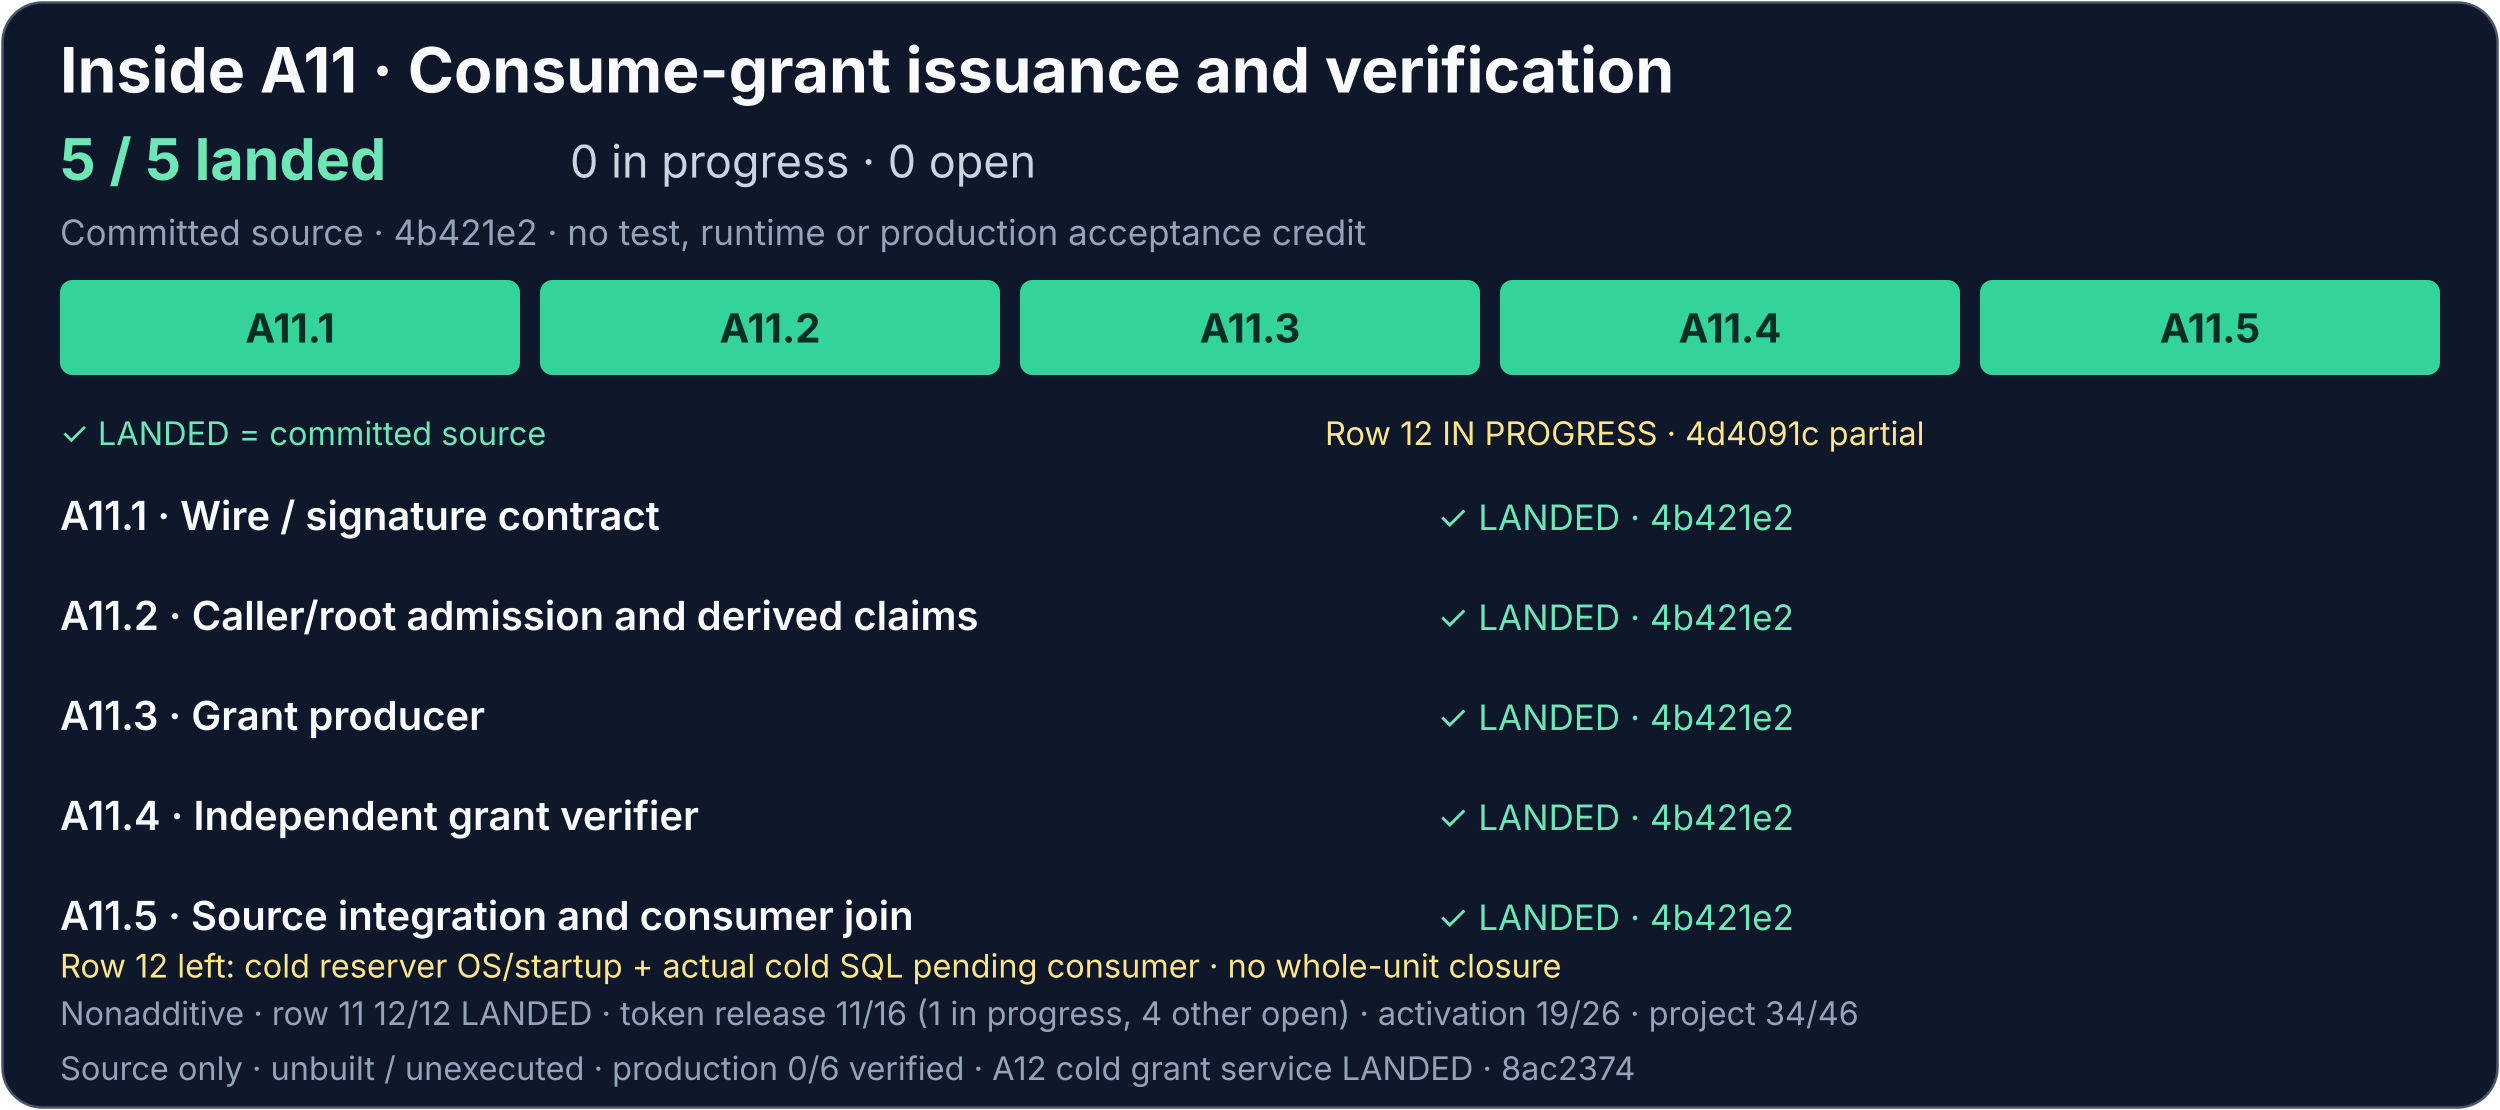
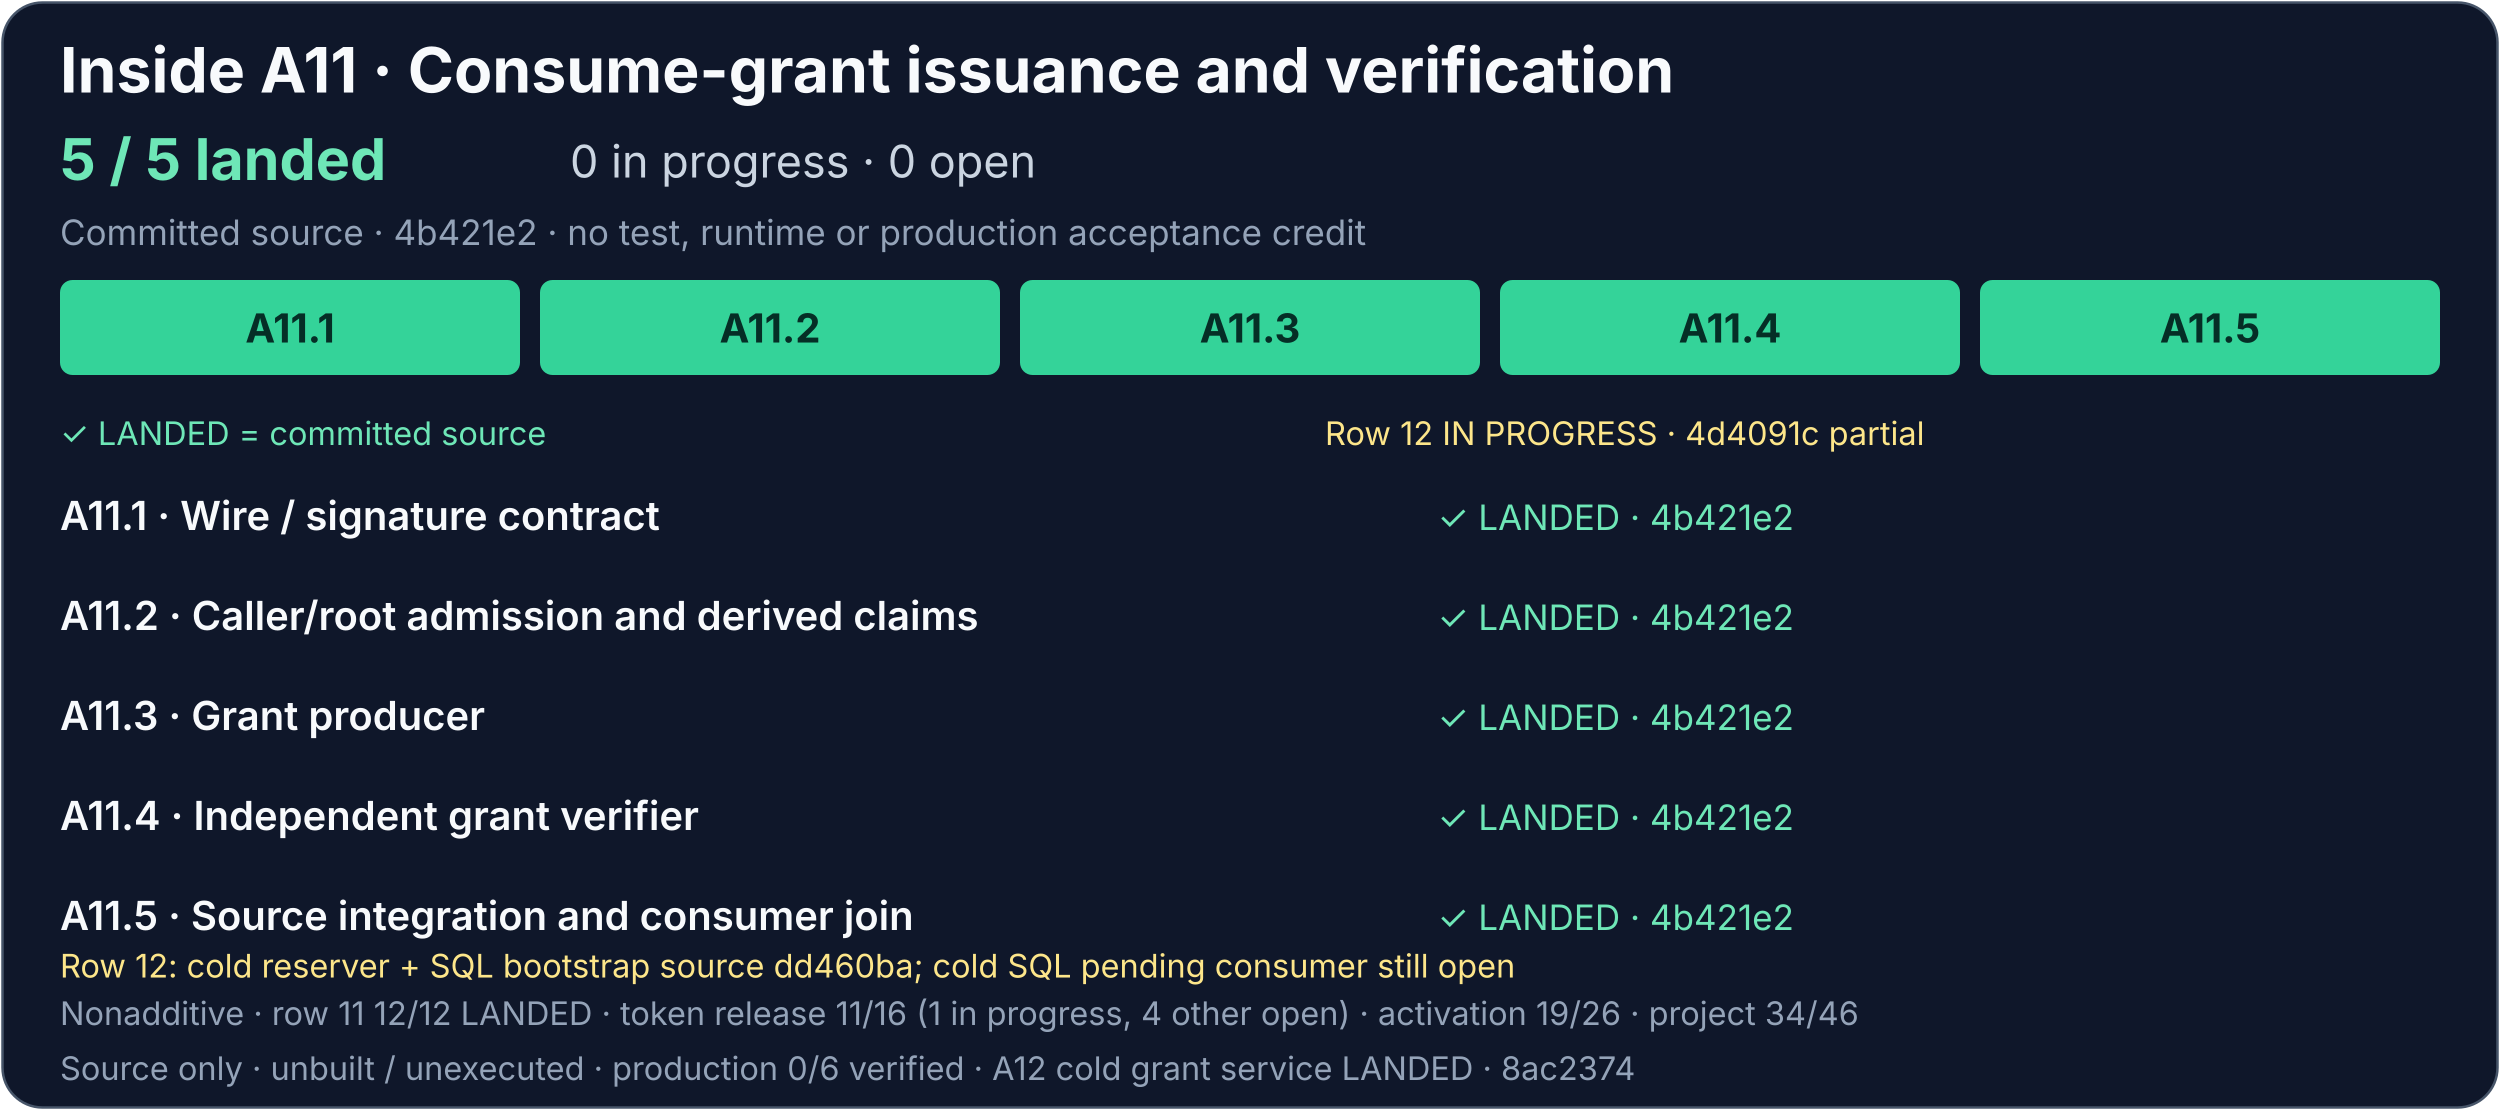
<svg xmlns="http://www.w3.org/2000/svg" width="1000" height="444" viewBox="0 0 1000 444" role="img" aria-labelledby="grant-title grant-description">
  <rect x="1" y="1" width="998" height="442" rx="16" fill="#0f172a" stroke="#475569" />
  <g font-family="system-ui, -apple-system, Segoe UI, sans-serif">
    <text x="24" y="37" fill="#f8fafc" font-size="25" font-weight="700">Inside A11 · Consume-grant issuance and verification</text>
    <text x="24" y="72" fill="#6ee7b7" font-size="23" font-weight="700">5 / 5 landed</text>
    <text x="228" y="71" fill="#cbd5e1" font-size="18">0 in progress · 0 open</text>
    <text x="24" y="98" fill="#94a3b8" font-size="14">Committed source · 4b421e2 · no test, runtime or production acceptance credit</text>
    <g fill="#34d399">
      <rect x="24" y="112" width="184" height="38" rx="5" />
      <rect x="216" y="112" width="184" height="38" rx="5" />
      <rect x="408" y="112" width="184" height="38" rx="5" />
      <rect x="600" y="112" width="184" height="38" rx="5" />
      <rect x="792" y="112" width="184" height="38" rx="5" />
    </g>
    <g fill="#052e26" font-size="16" font-weight="700" text-anchor="middle">
      <text x="116" y="137">A11.1</text>
      <text x="308" y="137">A11.2</text>
      <text x="500" y="137">A11.3</text>
      <text x="692" y="137">A11.4</text>
      <text x="884" y="137">A11.5</text>
    </g>
    <text x="24" y="178" fill="#6ee7b7" font-size="13">✓ LANDED = committed source</text>
    <text x="530" y="178" fill="#fde68a" font-size="13">Row 12 IN PROGRESS · 4d4091c partial</text>
    <g fill="#f8fafc" font-size="16" font-weight="600">
      <text x="24" y="212">A11.1 · Wire / signature contract</text>
      <text x="24" y="252">A11.2 · Caller/root admission and derived claims</text>
      <text x="24" y="292">A11.3 · Grant producer</text>
      <text x="24" y="332">A11.4 · Independent grant verifier</text>
      <text x="24" y="372">A11.5 · Source integration and consumer join</text>
    </g>
    <g fill="#6ee7b7" font-size="14">
      <text x="575" y="212">✓ LANDED · 4b421e2</text>
      <text x="575" y="252">✓ LANDED · 4b421e2</text>
      <text x="575" y="292">✓ LANDED · 4b421e2</text>
      <text x="575" y="332">✓ LANDED · 4b421e2</text>
      <text x="575" y="372">✓ LANDED · 4b421e2</text>
    </g>
-     <text x="24" y="391" fill="#fde68a" font-size="13">Row 12 left: cold reserver OS/startup + actual cold SQL pending consumer · no whole-unit closure</text>
+     <text x="24" y="391" fill="#fde68a" font-size="13">Row 12: cold reserver + SQL bootstrap source dd460ba; cold SQL pending consumer still open</text>
    <text x="24" y="410" fill="#94a3b8" font-size="13">Nonadditive · row 11 12/12 LANDED · token release 11/16 (1 in progress, 4 other open) · activation 19/26 · project 34/46</text>
    <text x="24" y="432" fill="#94a3b8" font-size="13">Source only · unbuilt / unexecuted · production 0/6 verified · A12 cold grant service LANDED · 8ac2374</text>
  </g>
</svg>
